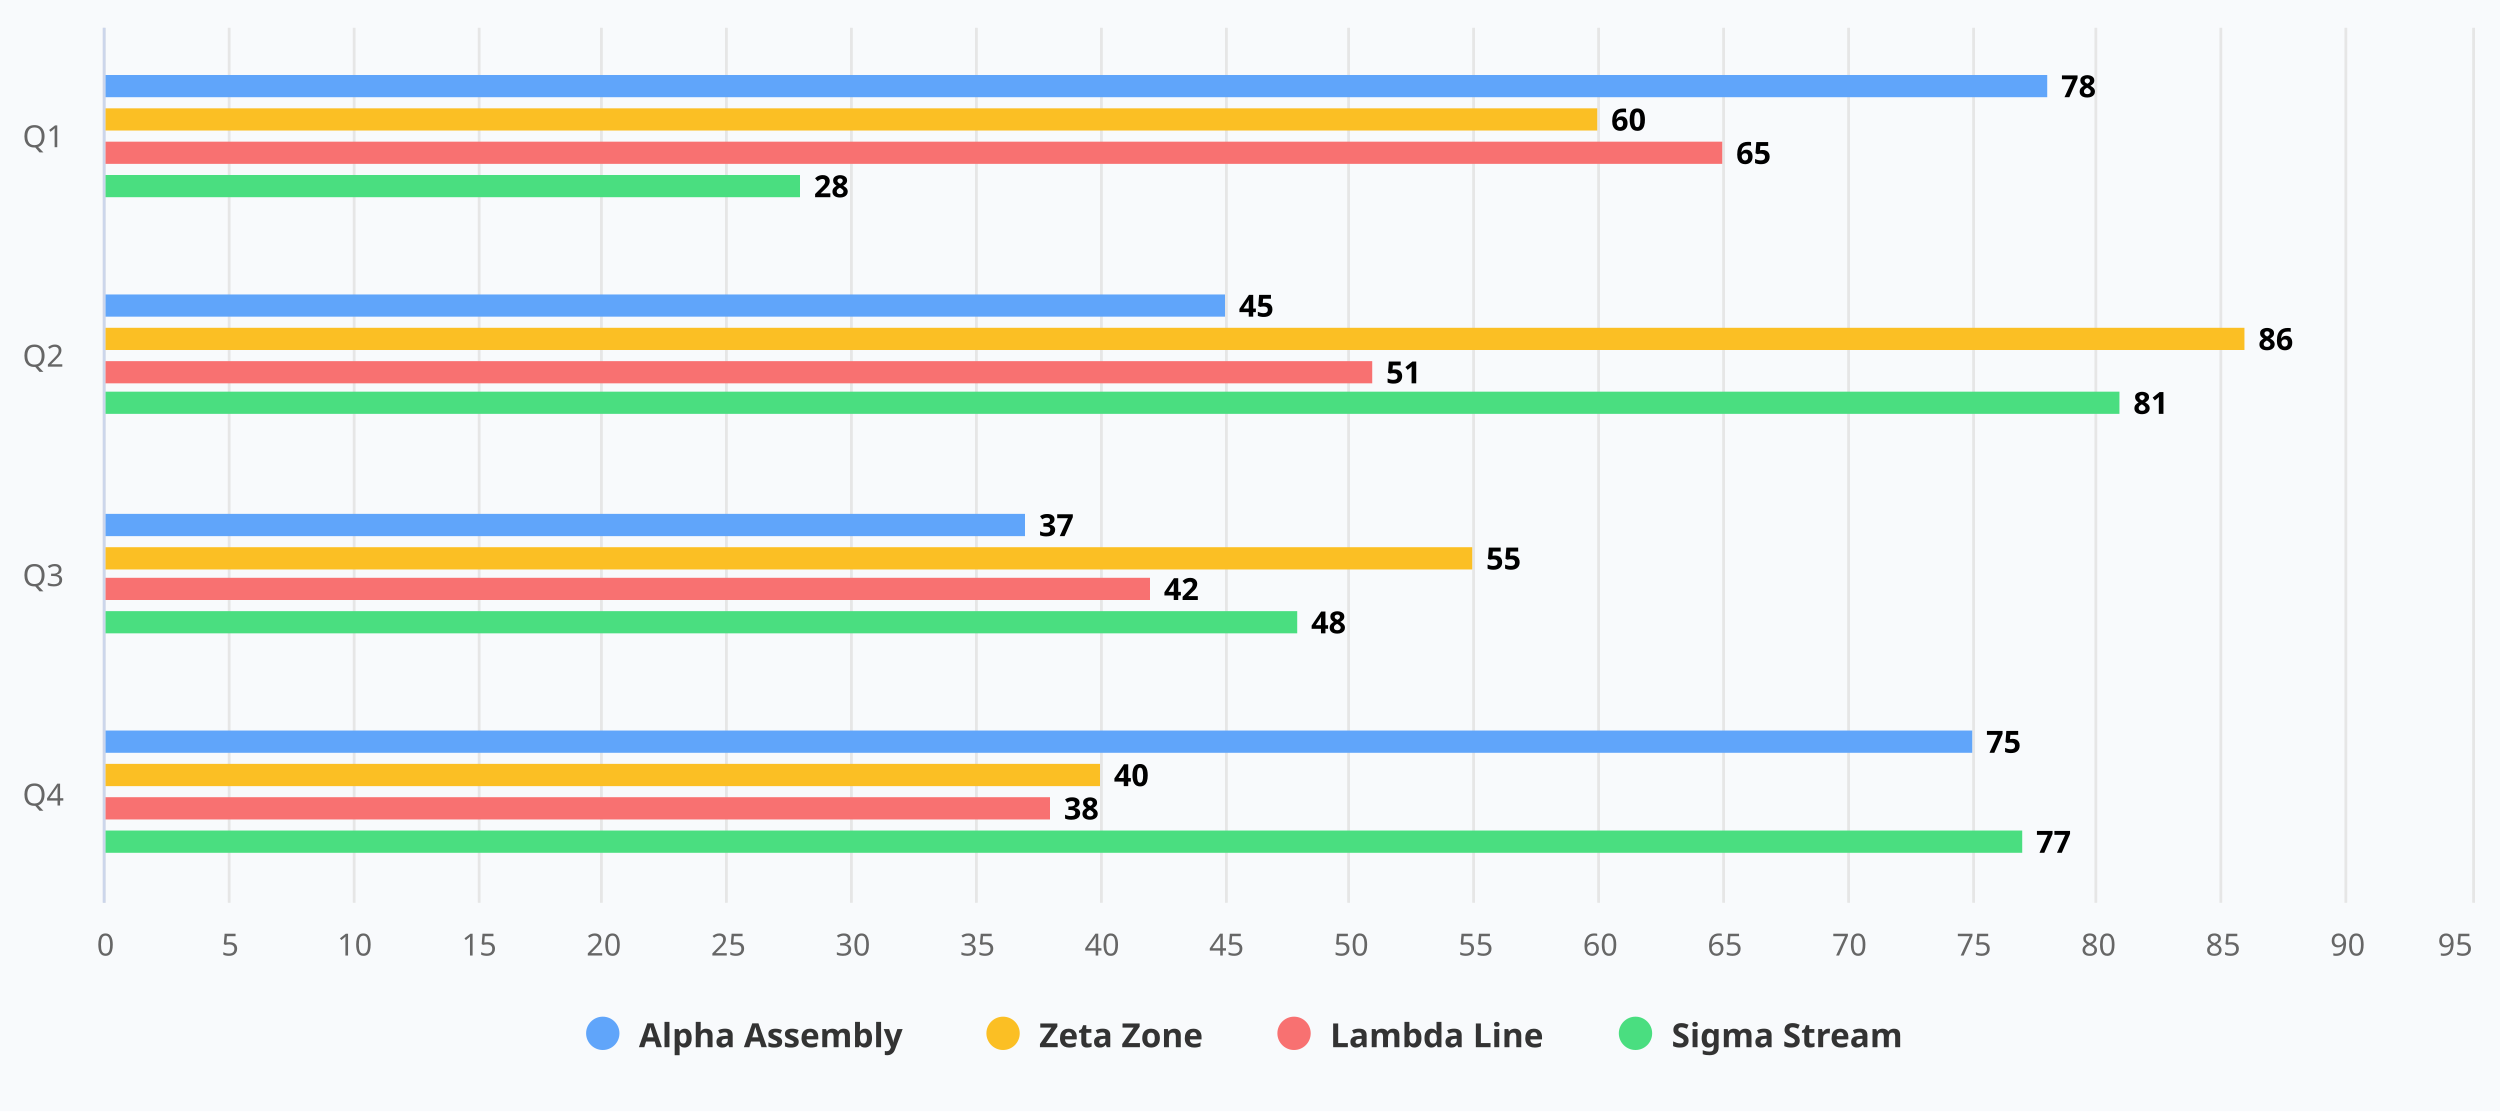
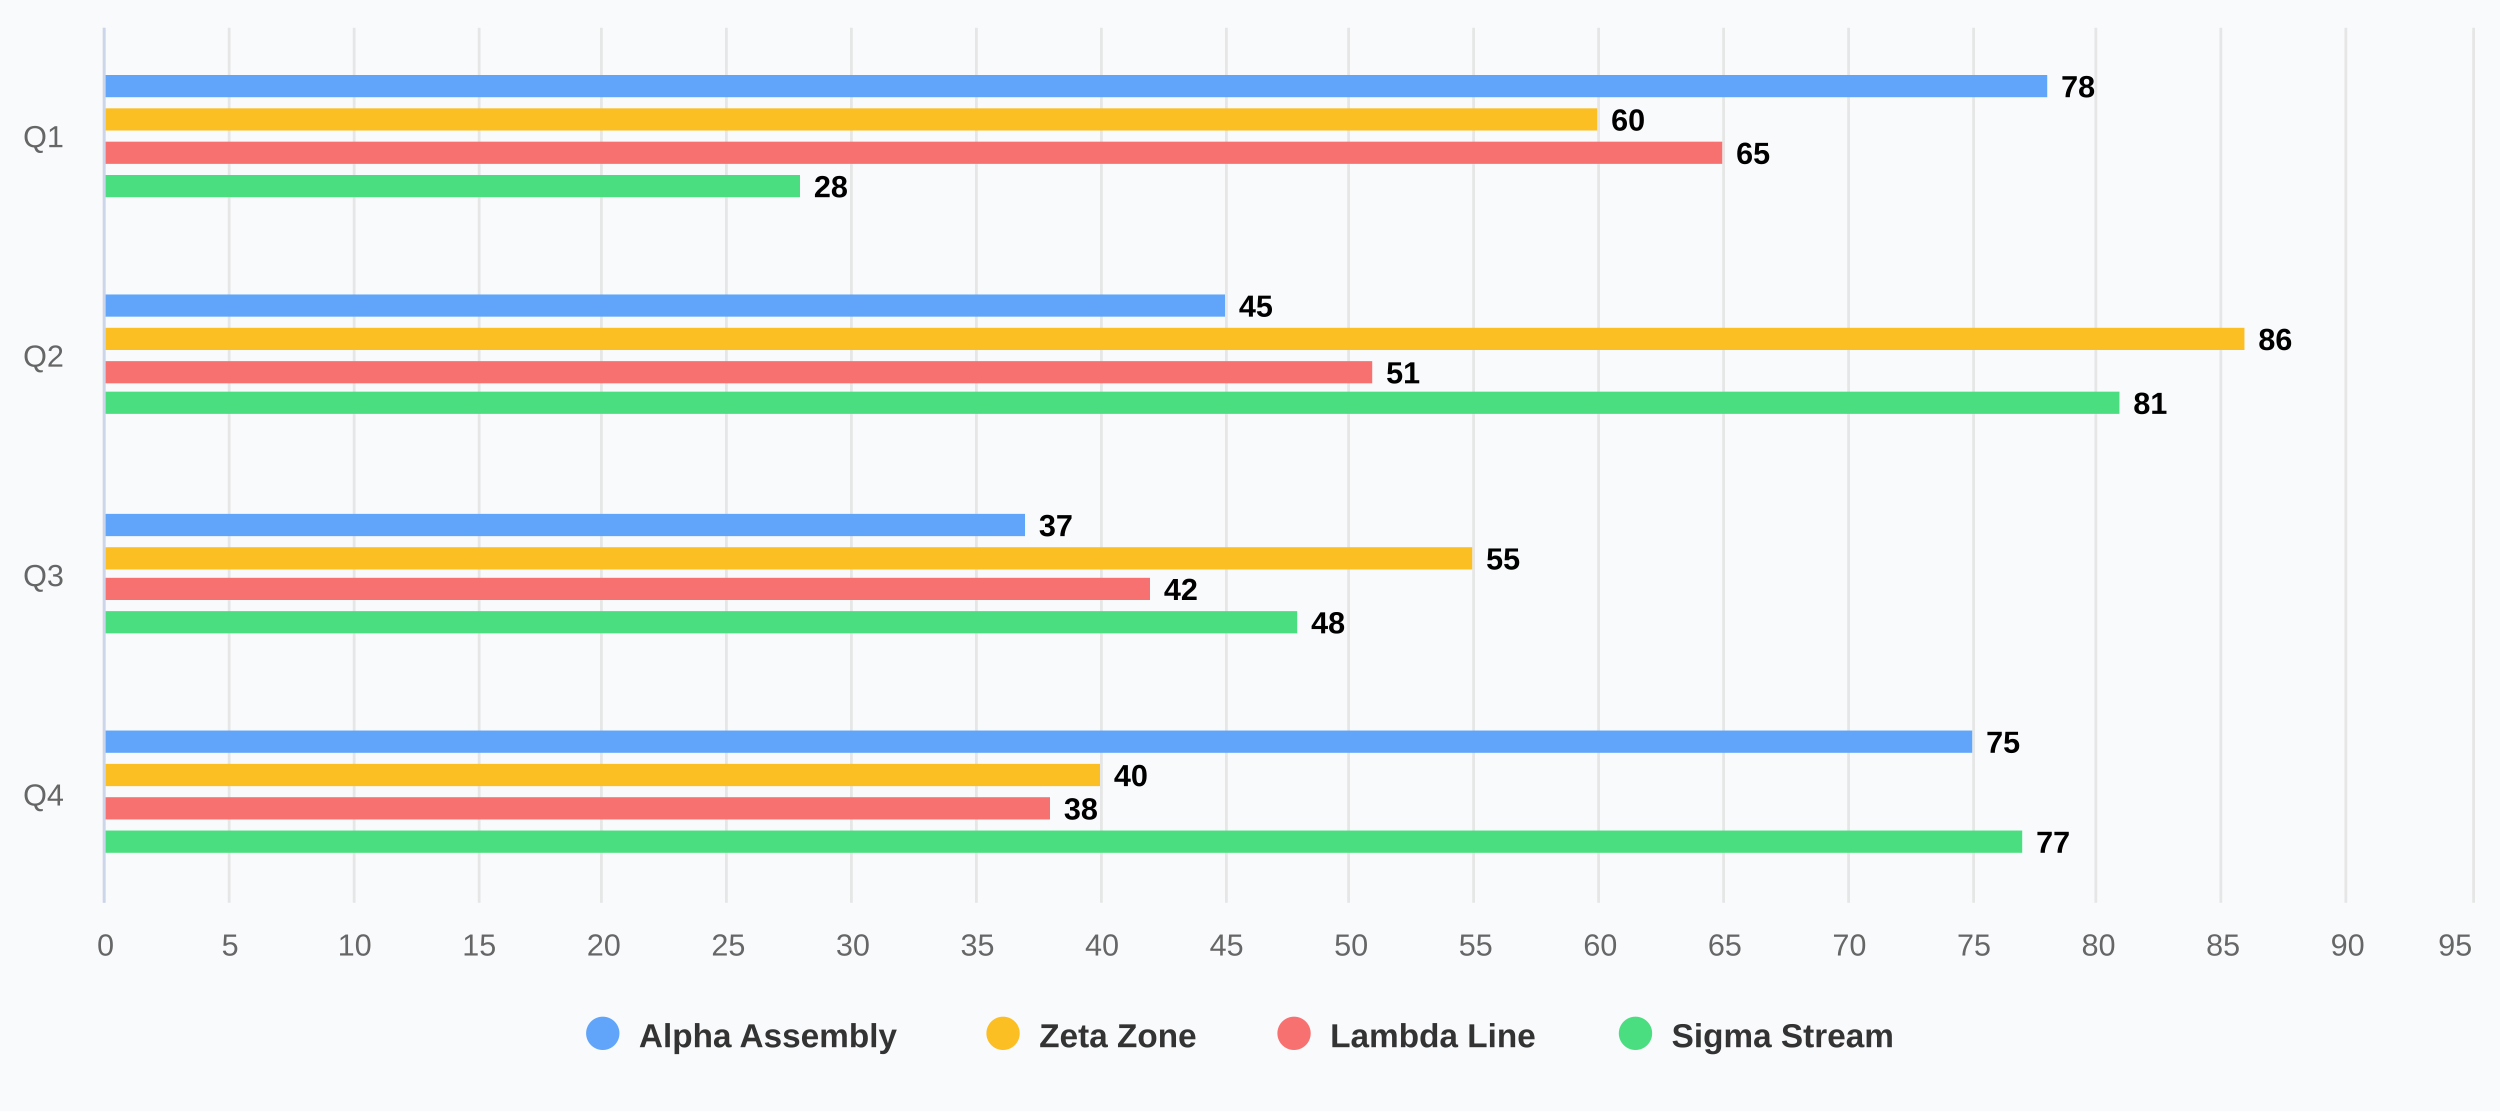
- <svg xmlns="http://www.w3.org/2000/svg" aria-hidden="false" aria-label="Interactive chart" viewBox="0 0 900 400" height="400" width="900" style="font-family: Montserrat; font-size: 12px;" class="highcharts-root" version="1.1">
+ <svg xmlns="http://www.w3.org/2000/svg" aria-hidden="false" aria-label="Interactive chart" viewBox="0 0 900 400" height="400" width="900" style="font-family: Montserrat, Arial; font-size: 12px;" class="highcharts-root" version="1.1">
  <defs aria-hidden="true">
    <clipPath id="highcharts-cm8utsx-1072-">
      <rect fill="none" height="852" width="315" y="0" x="0" />
    </clipPath>
    <clipPath id="highcharts-cm8utsx-1077-">
      <rect fill="none" height="852" width="315" y="0" x="0" />
    </clipPath>
  </defs>
  <rect aria-hidden="true" ry="0" rx="0" height="400" width="900" y="0" x="0" class="highcharts-background" fill="#f8fafc" />
  <rect aria-hidden="true" height="315" width="852" y="10" x="38" class="highcharts-plot-background" fill="none" />
  <g aria-hidden="true" data-z-index="0" class="highcharts-pane-group" />
  <g aria-hidden="true" data-z-index="1" class="highcharts-grid highcharts-xaxis-grid">
    <path opacity="1" d="M 38 89.5 L 890 89.5" class="highcharts-grid-line" data-z-index="1" stroke-dasharray="none" fill="none" />
    <path opacity="1" d="M 38 168.5 L 890 168.5" class="highcharts-grid-line" data-z-index="1" stroke-dasharray="none" fill="none" />
    <path opacity="1" d="M 38 246.5 L 890 246.5" class="highcharts-grid-line" data-z-index="1" stroke-dasharray="none" fill="none" />
    <path opacity="1" d="M 38 325.5 L 890 325.5" class="highcharts-grid-line" data-z-index="1" stroke-dasharray="none" fill="none" />
    <path opacity="1" d="M 38 10.5 L 890 10.5" class="highcharts-grid-line" data-z-index="1" stroke-dasharray="none" fill="none" />
  </g>
  <g aria-hidden="true" data-z-index="1" class="highcharts-grid highcharts-yaxis-grid">
    <path opacity="1" d="M 37.5 10 L 37.5 325" class="highcharts-grid-line" data-z-index="1" stroke-dasharray="none" stroke-width="1" stroke="#e6e6e6" fill="none" />
    <path opacity="1" d="M 82.5 10 L 82.5 325" class="highcharts-grid-line" data-z-index="1" stroke-dasharray="none" stroke-width="1" stroke="#e6e6e6" fill="none" />
    <path opacity="1" d="M 127.5 10 L 127.5 325" class="highcharts-grid-line" data-z-index="1" stroke-dasharray="none" stroke-width="1" stroke="#e6e6e6" fill="none" />
    <path opacity="1" d="M 172.5 10 L 172.5 325" class="highcharts-grid-line" data-z-index="1" stroke-dasharray="none" stroke-width="1" stroke="#e6e6e6" fill="none" />
    <path opacity="1" d="M 216.5 10 L 216.5 325" class="highcharts-grid-line" data-z-index="1" stroke-dasharray="none" stroke-width="1" stroke="#e6e6e6" fill="none" />
    <path opacity="1" d="M 261.5 10 L 261.5 325" class="highcharts-grid-line" data-z-index="1" stroke-dasharray="none" stroke-width="1" stroke="#e6e6e6" fill="none" />
    <path opacity="1" d="M 306.5 10 L 306.5 325" class="highcharts-grid-line" data-z-index="1" stroke-dasharray="none" stroke-width="1" stroke="#e6e6e6" fill="none" />
    <path opacity="1" d="M 351.5 10 L 351.5 325" class="highcharts-grid-line" data-z-index="1" stroke-dasharray="none" stroke-width="1" stroke="#e6e6e6" fill="none" />
    <path opacity="1" d="M 396.5 10 L 396.5 325" class="highcharts-grid-line" data-z-index="1" stroke-dasharray="none" stroke-width="1" stroke="#e6e6e6" fill="none" />
    <path opacity="1" d="M 441.5 10 L 441.5 325" class="highcharts-grid-line" data-z-index="1" stroke-dasharray="none" stroke-width="1" stroke="#e6e6e6" fill="none" />
    <path opacity="1" d="M 485.5 10 L 485.5 325" class="highcharts-grid-line" data-z-index="1" stroke-dasharray="none" stroke-width="1" stroke="#e6e6e6" fill="none" />
    <path opacity="1" d="M 530.5 10 L 530.5 325" class="highcharts-grid-line" data-z-index="1" stroke-dasharray="none" stroke-width="1" stroke="#e6e6e6" fill="none" />
    <path opacity="1" d="M 575.5 10 L 575.5 325" class="highcharts-grid-line" data-z-index="1" stroke-dasharray="none" stroke-width="1" stroke="#e6e6e6" fill="none" />
    <path opacity="1" d="M 620.5 10 L 620.5 325" class="highcharts-grid-line" data-z-index="1" stroke-dasharray="none" stroke-width="1" stroke="#e6e6e6" fill="none" />
    <path opacity="1" d="M 665.5 10 L 665.5 325" class="highcharts-grid-line" data-z-index="1" stroke-dasharray="none" stroke-width="1" stroke="#e6e6e6" fill="none" />
    <path opacity="1" d="M 710.5 10 L 710.5 325" class="highcharts-grid-line" data-z-index="1" stroke-dasharray="none" stroke-width="1" stroke="#e6e6e6" fill="none" />
    <path opacity="1" d="M 754.5 10 L 754.5 325" class="highcharts-grid-line" data-z-index="1" stroke-dasharray="none" stroke-width="1" stroke="#e6e6e6" fill="none" />
    <path opacity="1" d="M 799.5 10 L 799.5 325" class="highcharts-grid-line" data-z-index="1" stroke-dasharray="none" stroke-width="1" stroke="#e6e6e6" fill="none" />
    <path opacity="1" d="M 844.5 10 L 844.5 325" class="highcharts-grid-line" data-z-index="1" stroke-dasharray="none" stroke-width="1" stroke="#e6e6e6" fill="none" />
    <path opacity="1" d="M 890.5 10 L 890.5 325" class="highcharts-grid-line" data-z-index="1" stroke-dasharray="none" stroke-width="1" stroke="#e6e6e6" fill="none" />
  </g>
  <rect aria-hidden="true" height="315" width="852" y="10" x="38" data-z-index="1" class="highcharts-plot-border" fill="none" />
  <g aria-hidden="true" data-z-index="2" class="highcharts-axis highcharts-xaxis">
    <path d="M 37.5 10 L 37.5 325" data-z-index="7" stroke-width="1" stroke="#ccd6eb" class="highcharts-axis-line" fill="none" />
  </g>
  <g aria-hidden="true" data-z-index="2" class="highcharts-axis highcharts-yaxis">
    <path d="M 38 325 L 890 325" data-z-index="7" class="highcharts-axis-line" fill="none" />
  </g>
  <g aria-hidden="false" data-z-index="3" class="highcharts-series-group">
    <g style="outline: none;" aria-label="Alpha Assembly, bar series 1 of 4 with 4 bars." tabindex="-1" role="region" aria-hidden="false" clip-path="url(#highcharts-cm8utsx-1077-)" transform="translate(890,325) rotate(90) scale(-1,1) scale(1 1)" opacity="1" data-z-index="0.1" class="highcharts-series highcharts-series-0 highcharts-bar-series">
      <rect style="outline: none;" aria-label="Q1, 78. Alpha Assembly." role="img" tabindex="-1" class="highcharts-point" opacity="1" fill="#60a5fa" height="700" width="8" y="153" x="290" />
      <rect style="outline: none;" aria-label="Q2, 45. Alpha Assembly." role="img" tabindex="-1" class="highcharts-point" opacity="1" fill="#60a5fa" height="404" width="8" y="449" x="211" />
      <rect style="outline: none;" aria-label="Q3, 37. Alpha Assembly." role="img" tabindex="-1" class="highcharts-point" opacity="1" fill="#60a5fa" height="332" width="8" y="521" x="132" />
      <rect style="outline: none;" aria-label="Q4, 75. Alpha Assembly." role="img" tabindex="-1" class="highcharts-point" opacity="1" fill="#60a5fa" height="673" width="8" y="180" x="54" />
    </g>
    <g aria-hidden="true" clip-path="none" transform="translate(890,325) rotate(90) scale(-1,1) scale(1 1)" opacity="1" data-z-index="0.1" class="highcharts-markers highcharts-series-0 highcharts-bar-series" />
    <g style="outline: none;" aria-label="Zeta Zone, bar series 2 of 4 with 4 bars." tabindex="-1" role="region" aria-hidden="false" clip-path="url(#highcharts-cm8utsx-1077-)" transform="translate(890,325) rotate(90) scale(-1,1) scale(1 1)" opacity="1" data-z-index="0.1" class="highcharts-series highcharts-series-1 highcharts-bar-series">
      <rect style="outline: none;" aria-label="Q1, 60. Zeta Zone." role="img" tabindex="-1" class="highcharts-point" opacity="1" fill="#fbbf24" height="538" width="8" y="315" x="278" />
      <rect style="outline: none;" aria-label="Q2, 86. Zeta Zone." role="img" tabindex="-1" class="highcharts-point" opacity="1" fill="#fbbf24" height="771" width="8" y="82" x="199" />
      <rect style="outline: none;" aria-label="Q3, 55. Zeta Zone." role="img" tabindex="-1" class="highcharts-point" opacity="1" fill="#fbbf24" height="493" width="8" y="360" x="120" />
      <rect style="outline: none;" aria-label="Q4, 40. Zeta Zone." role="img" tabindex="-1" class="highcharts-point" opacity="1" fill="#fbbf24" height="359" width="8" y="494" x="42" />
    </g>
    <g aria-hidden="true" clip-path="none" transform="translate(890,325) rotate(90) scale(-1,1) scale(1 1)" opacity="1" data-z-index="0.1" class="highcharts-markers highcharts-series-1 highcharts-bar-series" />
    <g style="outline: none;" aria-label="Lambda Line, bar series 3 of 4 with 4 bars." tabindex="-1" role="region" aria-hidden="false" clip-path="url(#highcharts-cm8utsx-1077-)" transform="translate(890,325) rotate(90) scale(-1,1) scale(1 1)" opacity="1" data-z-index="0.1" class="highcharts-series highcharts-series-2 highcharts-bar-series">
      <rect style="outline: none;" aria-label="Q1, 65. Lambda Line." role="img" tabindex="-1" class="highcharts-point" opacity="1" fill="#f87171" height="583" width="8" y="270" x="266" />
      <rect style="outline: none;" aria-label="Q2, 51. Lambda Line." role="img" tabindex="-1" class="highcharts-point" opacity="1" fill="#f87171" height="457" width="8" y="396" x="187" />
      <rect style="outline: none;" aria-label="Q3, 42. Lambda Line." role="img" tabindex="-1" class="highcharts-point" opacity="1" fill="#f87171" height="377" width="8" y="476" x="109" />
      <rect style="outline: none;" aria-label="Q4, 38. Lambda Line." role="img" tabindex="-1" class="highcharts-point" opacity="1" fill="#f87171" height="341" width="8" y="512" x="30" />
    </g>
    <g aria-hidden="true" clip-path="none" transform="translate(890,325) rotate(90) scale(-1,1) scale(1 1)" opacity="1" data-z-index="0.1" class="highcharts-markers highcharts-series-2 highcharts-bar-series" />
    <g style="outline: none;" aria-label="Sigma Stream, bar series 4 of 4 with 4 bars." tabindex="-1" role="region" aria-hidden="false" clip-path="url(#highcharts-cm8utsx-1077-)" transform="translate(890,325) rotate(90) scale(-1,1) scale(1 1)" opacity="1" data-z-index="0.1" class="highcharts-series highcharts-series-3 highcharts-bar-series">
      <rect style="outline: none;" aria-label="Q1, 28. Sigma Stream." role="img" tabindex="-1" class="highcharts-point" opacity="1" fill="#4ade80" height="251" width="8" y="602" x="254" />
      <rect style="outline: none;" aria-label="Q2, 81. Sigma Stream." role="img" tabindex="-1" class="highcharts-point" opacity="1" fill="#4ade80" height="726" width="8" y="127" x="176" />
      <rect style="outline: none;" aria-label="Q3, 48. Sigma Stream." role="img" tabindex="-1" class="highcharts-point" opacity="1" fill="#4ade80" height="430" width="8" y="423" x="97" />
      <rect style="outline: none;" aria-label="Q4, 77. Sigma Stream." role="img" tabindex="-1" class="highcharts-point" opacity="1" fill="#4ade80" height="691" width="8" y="162" x="18" />
    </g>
    <g aria-hidden="true" clip-path="none" transform="translate(890,325) rotate(90) scale(-1,1) scale(1 1)" opacity="1" data-z-index="0.1" class="highcharts-markers highcharts-series-3 highcharts-bar-series" />
  </g>
  <text aria-hidden="true" y="24" style="color: rgb(51, 51, 51); font-size: 18px; fill: rgb(51, 51, 51);" data-z-index="4" class="highcharts-title" text-anchor="middle" x="450" />
  <text aria-hidden="true" y="24" style="color: rgb(102, 102, 102); fill: rgb(102, 102, 102);" data-z-index="4" class="highcharts-subtitle" text-anchor="middle" x="450" />
  <text aria-hidden="true" y="397" style="color: rgb(102, 102, 102); fill: rgb(102, 102, 102);" data-z-index="4" class="highcharts-caption" text-anchor="start" x="10" />
  <g aria-hidden="true" transform="translate(38,10) scale(1 1)" opacity="1" data-z-index="6" class="highcharts-data-labels highcharts-series-0 highcharts-bar-series">
    <g transform="translate(699,9)" style="cursor: pointer;" data-z-index="1" class="highcharts-label highcharts-data-label highcharts-data-label-color-undefined">
      <text style="color: rgb(0, 0, 0); font-size: 11px; font-weight: bold; fill: rgb(0, 0, 0);" y="16" data-z-index="1" x="5">78</text>
    </g>
    <g style="cursor: pointer;" transform="translate(403,88)" data-z-index="1" class="highcharts-label highcharts-data-label highcharts-data-label-color-undefined">
      <text style="color: rgb(0, 0, 0); font-size: 11px; font-weight: bold; fill: rgb(0, 0, 0);" y="16" data-z-index="1" x="5">45</text>
    </g>
    <g style="cursor: pointer;" transform="translate(331,167)" data-z-index="1" class="highcharts-label highcharts-data-label highcharts-data-label-color-undefined">
      <text style="color: rgb(0, 0, 0); font-size: 11px; font-weight: bold; fill: rgb(0, 0, 0);" y="16" data-z-index="1" x="5">37</text>
    </g>
    <g style="cursor: pointer;" transform="translate(672,245)" data-z-index="1" class="highcharts-label highcharts-data-label highcharts-data-label-color-undefined">
      <text style="color: rgb(0, 0, 0); font-size: 11px; font-weight: bold; fill: rgb(0, 0, 0);" y="16" data-z-index="1" x="5">75</text>
    </g>
  </g>
  <g aria-hidden="true" transform="translate(38,10) scale(1 1)" opacity="1" data-z-index="6" class="highcharts-data-labels highcharts-series-1 highcharts-bar-series">
    <g style="cursor: pointer;" transform="translate(537,21)" data-z-index="1" class="highcharts-label highcharts-data-label highcharts-data-label-color-undefined">
      <text style="color: rgb(0, 0, 0); font-size: 11px; font-weight: bold; fill: rgb(0, 0, 0);" y="16" data-z-index="1" x="5">60</text>
    </g>
    <g style="cursor: pointer;" transform="translate(770,100)" data-z-index="1" class="highcharts-label highcharts-data-label highcharts-data-label-color-undefined">
      <text style="color: rgb(0, 0, 0); font-size: 11px; font-weight: bold; fill: rgb(0, 0, 0);" y="16" data-z-index="1" x="5">86</text>
    </g>
    <g style="cursor: pointer;" transform="translate(492,179)" data-z-index="1" class="highcharts-label highcharts-data-label highcharts-data-label-color-undefined">
      <text style="color: rgb(0, 0, 0); font-size: 11px; font-weight: bold; fill: rgb(0, 0, 0);" y="16" data-z-index="1" x="5">55</text>
    </g>
    <g style="cursor: pointer;" transform="translate(358,257)" data-z-index="1" class="highcharts-label highcharts-data-label highcharts-data-label-color-undefined">
      <text style="color: rgb(0, 0, 0); font-size: 11px; font-weight: bold; fill: rgb(0, 0, 0);" y="16" data-z-index="1" x="5">40</text>
    </g>
  </g>
  <g aria-hidden="true" transform="translate(38,10) scale(1 1)" opacity="1" data-z-index="6" class="highcharts-data-labels highcharts-series-2 highcharts-bar-series">
    <g style="cursor: pointer;" transform="translate(582,33)" data-z-index="1" class="highcharts-label highcharts-data-label highcharts-data-label-color-undefined">
      <text style="color: rgb(0, 0, 0); font-size: 11px; font-weight: bold; fill: rgb(0, 0, 0);" y="16" data-z-index="1" x="5">65</text>
    </g>
    <g style="cursor: pointer;" transform="translate(456,112)" data-z-index="1" class="highcharts-label highcharts-data-label highcharts-data-label-color-undefined">
      <text style="color: rgb(0, 0, 0); font-size: 11px; font-weight: bold; fill: rgb(0, 0, 0);" y="16" data-z-index="1" x="5">51</text>
    </g>
    <g style="cursor: pointer;" transform="translate(376,190)" data-z-index="1" class="highcharts-label highcharts-data-label highcharts-data-label-color-undefined">
      <text style="color: rgb(0, 0, 0); font-size: 11px; font-weight: bold; fill: rgb(0, 0, 0);" y="16" data-z-index="1" x="5">42</text>
    </g>
    <g style="cursor: pointer;" transform="translate(340,269)" data-z-index="1" class="highcharts-label highcharts-data-label highcharts-data-label-color-undefined">
      <text style="color: rgb(0, 0, 0); font-size: 11px; font-weight: bold; fill: rgb(0, 0, 0);" y="16" data-z-index="1" x="5">38</text>
    </g>
  </g>
  <g aria-hidden="true" transform="translate(38,10) scale(1 1)" opacity="1" data-z-index="6" class="highcharts-data-labels highcharts-series-3 highcharts-bar-series">
    <g style="cursor: pointer;" transform="translate(250,45)" data-z-index="1" class="highcharts-label highcharts-data-label highcharts-data-label-color-undefined">
      <text style="color: rgb(0, 0, 0); font-size: 11px; font-weight: bold; fill: rgb(0, 0, 0);" y="16" data-z-index="1" x="5">28</text>
    </g>
    <g style="cursor: pointer;" transform="translate(725,123)" data-z-index="1" class="highcharts-label highcharts-data-label highcharts-data-label-color-undefined">
      <text style="color: rgb(0, 0, 0); font-size: 11px; font-weight: bold; fill: rgb(0, 0, 0);" y="16" data-z-index="1" x="5">81</text>
    </g>
    <g style="cursor: pointer;" transform="translate(429,202)" data-z-index="1" class="highcharts-label highcharts-data-label highcharts-data-label-color-undefined">
      <text style="color: rgb(0, 0, 0); font-size: 11px; font-weight: bold; fill: rgb(0, 0, 0);" y="16" data-z-index="1" x="5">48</text>
    </g>
    <g style="cursor: pointer;" transform="translate(690,281)" data-z-index="1" class="highcharts-label highcharts-data-label highcharts-data-label-color-undefined">
      <text style="color: rgb(0, 0, 0); font-size: 11px; font-weight: bold; fill: rgb(0, 0, 0);" y="16" data-z-index="1" x="5">77</text>
    </g>
  </g>
  <g aria-hidden="true" transform="translate(201,359)" data-z-index="7" class="highcharts-legend highcharts-no-tooltip">
    <rect height="26" width="497" y="0" x="0" ry="0" rx="0" class="highcharts-legend-box" fill="none" />
    <g data-z-index="1">
      <g>
        <g transform="translate(8,3)" data-z-index="1" class="highcharts-legend-item highcharts-bar-series highcharts-color-undefined highcharts-series-0">
          <text style="color: rgb(51, 51, 51); cursor: pointer; font-size: 12px; font-weight: bold; fill: rgb(51, 51, 51);" y="15" data-z-index="2" text-anchor="start" x="21">Alpha Assembly</text>
          <rect data-z-index="3" class="highcharts-point" ry="6" rx="6" fill="#60a5fa" height="12" width="12" y="4" x="2" />
        </g>
        <g transform="translate(152.1039,3)" data-z-index="1" class="highcharts-legend-item highcharts-bar-series highcharts-color-undefined highcharts-series-1">
          <text style="color: rgb(51, 51, 51); cursor: pointer; font-size: 12px; font-weight: bold; fill: rgb(51, 51, 51);" data-z-index="2" text-anchor="start" y="15" x="21">Zeta Zone</text>
          <rect data-z-index="3" class="highcharts-point" ry="6" rx="6" fill="#fbbf24" height="12" width="12" y="4" x="2" />
        </g>
        <g transform="translate(256.8559,3)" data-z-index="1" class="highcharts-legend-item highcharts-bar-series highcharts-color-undefined highcharts-series-2">
          <text style="color: rgb(51, 51, 51); cursor: pointer; font-size: 12px; font-weight: bold; fill: rgb(51, 51, 51);" data-z-index="2" text-anchor="start" y="15" x="21">Lambda Line</text>
          <rect data-z-index="3" class="highcharts-point" ry="6" rx="6" fill="#f87171" height="12" width="12" y="4" x="2" />
        </g>
        <g transform="translate(379.7758,3)" data-z-index="1" class="highcharts-legend-item highcharts-bar-series highcharts-color-undefined highcharts-series-3">
          <text style="color: rgb(51, 51, 51); cursor: pointer; font-size: 12px; font-weight: bold; fill: rgb(51, 51, 51);" data-z-index="2" text-anchor="start" y="15" x="21">Sigma Stream</text>
          <rect data-z-index="3" class="highcharts-point" ry="6" rx="6" fill="#4ade80" height="12" width="12" y="4" x="2" />
        </g>
      </g>
    </g>
  </g>
  <g aria-hidden="true" data-z-index="7" class="highcharts-axis-labels highcharts-xaxis-labels">
    <text opacity="1" y="53" transform="translate(0,0)" text-anchor="end" style="color: rgb(102, 102, 102); cursor: default; font-size: 11px; fill: rgb(102, 102, 102);" x="23">Q1</text>
    <text opacity="1" y="132" style="color: rgb(102, 102, 102); cursor: default; font-size: 11px; fill: rgb(102, 102, 102);" transform="translate(0,0)" text-anchor="end" x="23">Q2</text>
    <text opacity="1" y="211" style="color: rgb(102, 102, 102); cursor: default; font-size: 11px; fill: rgb(102, 102, 102);" transform="translate(0,0)" text-anchor="end" x="23">Q3</text>
    <text opacity="1" y="290" style="color: rgb(102, 102, 102); cursor: default; font-size: 11px; fill: rgb(102, 102, 102);" transform="translate(0,0)" text-anchor="end" x="23">Q4</text>
  </g>
  <g aria-hidden="true" data-z-index="7" class="highcharts-axis-labels highcharts-yaxis-labels">
    <text opacity="1" y="344" transform="translate(0,0)" text-anchor="middle" style="color: rgb(102, 102, 102); cursor: default; font-size: 11px; fill: rgb(102, 102, 102);" x="38">0</text>
    <text opacity="1" y="344" transform="translate(0,0)" text-anchor="middle" style="color: rgb(102, 102, 102); cursor: default; font-size: 11px; fill: rgb(102, 102, 102);" x="82.842">5</text>
    <text opacity="1" y="344" transform="translate(0,0)" text-anchor="middle" style="color: rgb(102, 102, 102); cursor: default; font-size: 11px; fill: rgb(102, 102, 102);" x="127.684">10</text>
    <text opacity="1" y="344" style="color: rgb(102, 102, 102); cursor: default; font-size: 11px; fill: rgb(102, 102, 102);" transform="translate(0,0)" text-anchor="middle" x="172.526">15</text>
    <text opacity="1" y="344" style="color: rgb(102, 102, 102); cursor: default; font-size: 11px; fill: rgb(102, 102, 102);" transform="translate(0,0)" text-anchor="middle" x="217.368">20</text>
    <text opacity="1" y="344" style="color: rgb(102, 102, 102); cursor: default; font-size: 11px; fill: rgb(102, 102, 102);" transform="translate(0,0)" text-anchor="middle" x="262.211">25</text>
    <text opacity="1" y="344" style="color: rgb(102, 102, 102); cursor: default; font-size: 11px; fill: rgb(102, 102, 102);" transform="translate(0,0)" text-anchor="middle" x="307.053">30</text>
    <text opacity="1" y="344" style="color: rgb(102, 102, 102); cursor: default; font-size: 11px; fill: rgb(102, 102, 102);" transform="translate(0,0)" text-anchor="middle" x="351.895">35</text>
    <text opacity="1" y="344" style="color: rgb(102, 102, 102); cursor: default; font-size: 11px; fill: rgb(102, 102, 102);" transform="translate(0,0)" text-anchor="middle" x="396.737">40</text>
    <text opacity="1" y="344" style="color: rgb(102, 102, 102); cursor: default; font-size: 11px; fill: rgb(102, 102, 102);" transform="translate(0,0)" text-anchor="middle" x="441.579">45</text>
    <text opacity="1" y="344" style="color: rgb(102, 102, 102); cursor: default; font-size: 11px; fill: rgb(102, 102, 102);" transform="translate(0,0)" text-anchor="middle" x="486.421">50</text>
    <text opacity="1" y="344" style="color: rgb(102, 102, 102); cursor: default; font-size: 11px; fill: rgb(102, 102, 102);" transform="translate(0,0)" text-anchor="middle" x="531.263">55</text>
    <text opacity="1" y="344" style="color: rgb(102, 102, 102); cursor: default; font-size: 11px; fill: rgb(102, 102, 102);" transform="translate(0,0)" text-anchor="middle" x="576.105">60</text>
    <text opacity="1" y="344" style="color: rgb(102, 102, 102); cursor: default; font-size: 11px; fill: rgb(102, 102, 102);" transform="translate(0,0)" text-anchor="middle" x="620.947">65</text>
    <text opacity="1" y="344" style="color: rgb(102, 102, 102); cursor: default; font-size: 11px; fill: rgb(102, 102, 102);" transform="translate(0,0)" text-anchor="middle" x="665.789">70</text>
    <text opacity="1" y="344" style="color: rgb(102, 102, 102); cursor: default; font-size: 11px; fill: rgb(102, 102, 102);" transform="translate(0,0)" text-anchor="middle" x="710.632">75</text>
    <text opacity="1" y="344" style="color: rgb(102, 102, 102); cursor: default; font-size: 11px; fill: rgb(102, 102, 102);" transform="translate(0,0)" text-anchor="middle" x="755.474">80</text>
    <text opacity="1" y="344" style="color: rgb(102, 102, 102); cursor: default; font-size: 11px; fill: rgb(102, 102, 102);" transform="translate(0,0)" text-anchor="middle" x="800.316">85</text>
    <text opacity="1" y="344" style="color: rgb(102, 102, 102); cursor: default; font-size: 11px; fill: rgb(102, 102, 102);" transform="translate(0,0)" text-anchor="middle" x="845.158">90</text>
    <text opacity="1" y="344" style="color: rgb(102, 102, 102); cursor: default; font-size: 11px; fill: rgb(102, 102, 102);" transform="translate(0,0)" text-anchor="middle" x="883.867">95</text>
  </g>
</svg>
